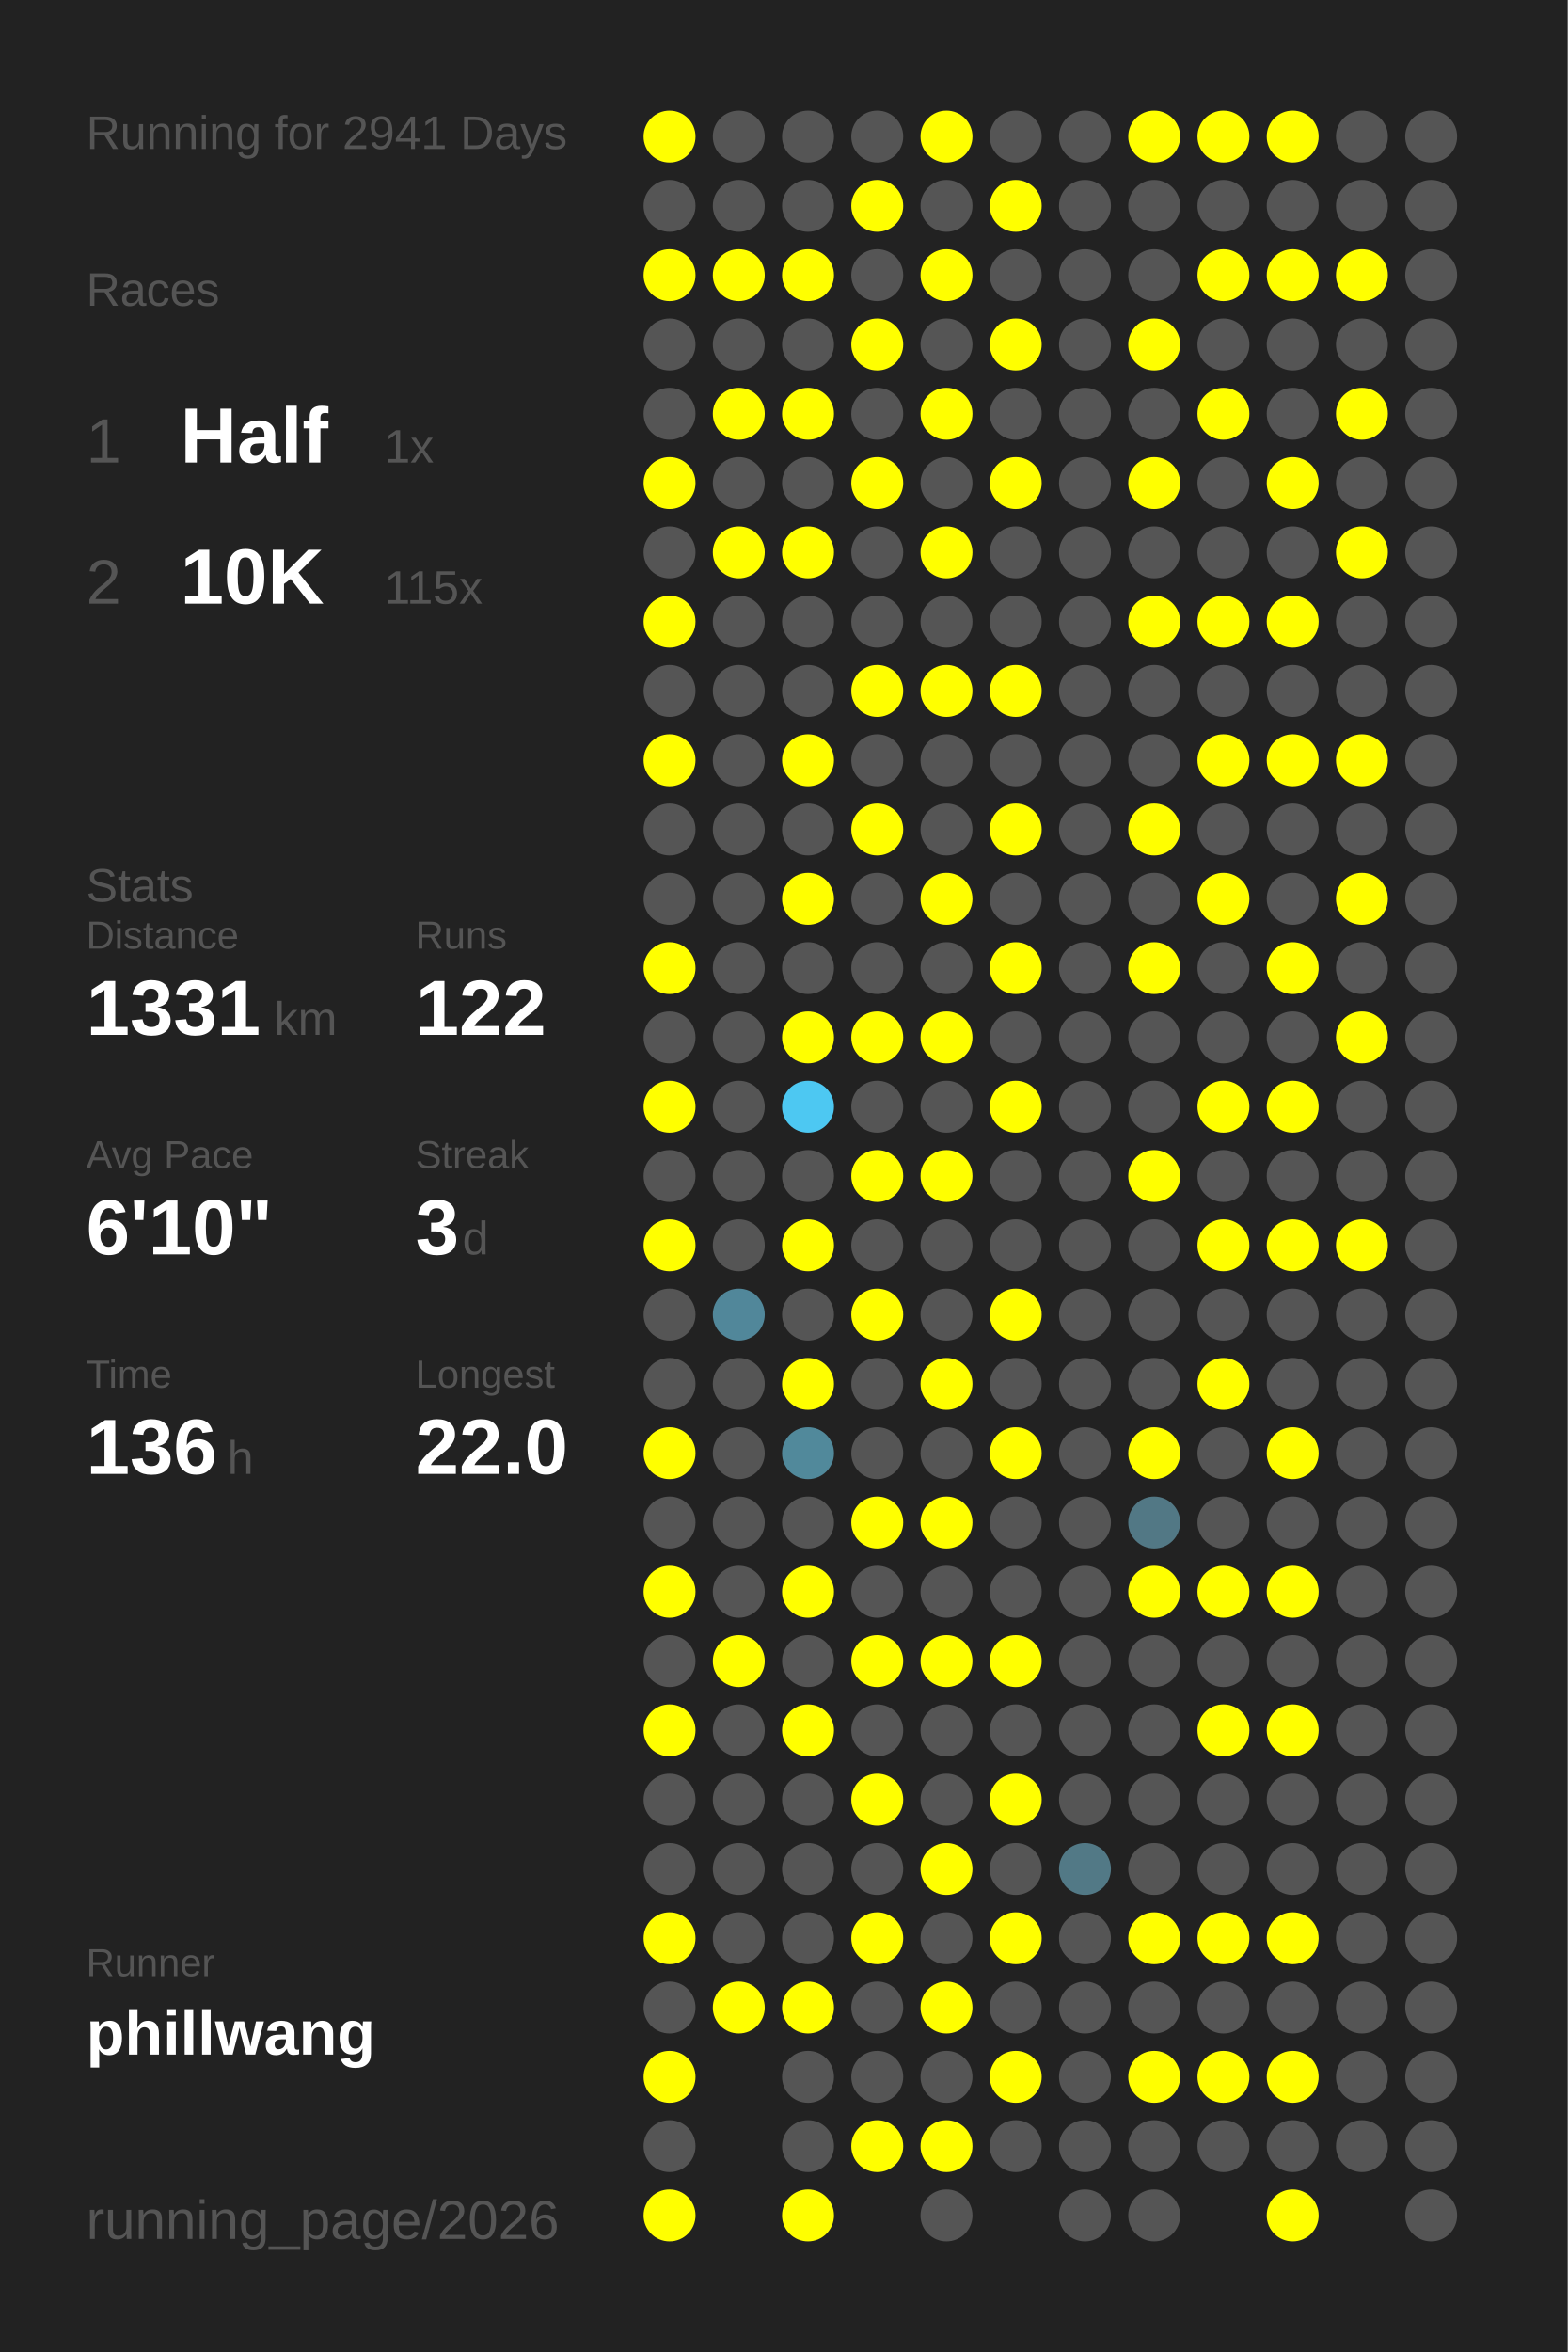
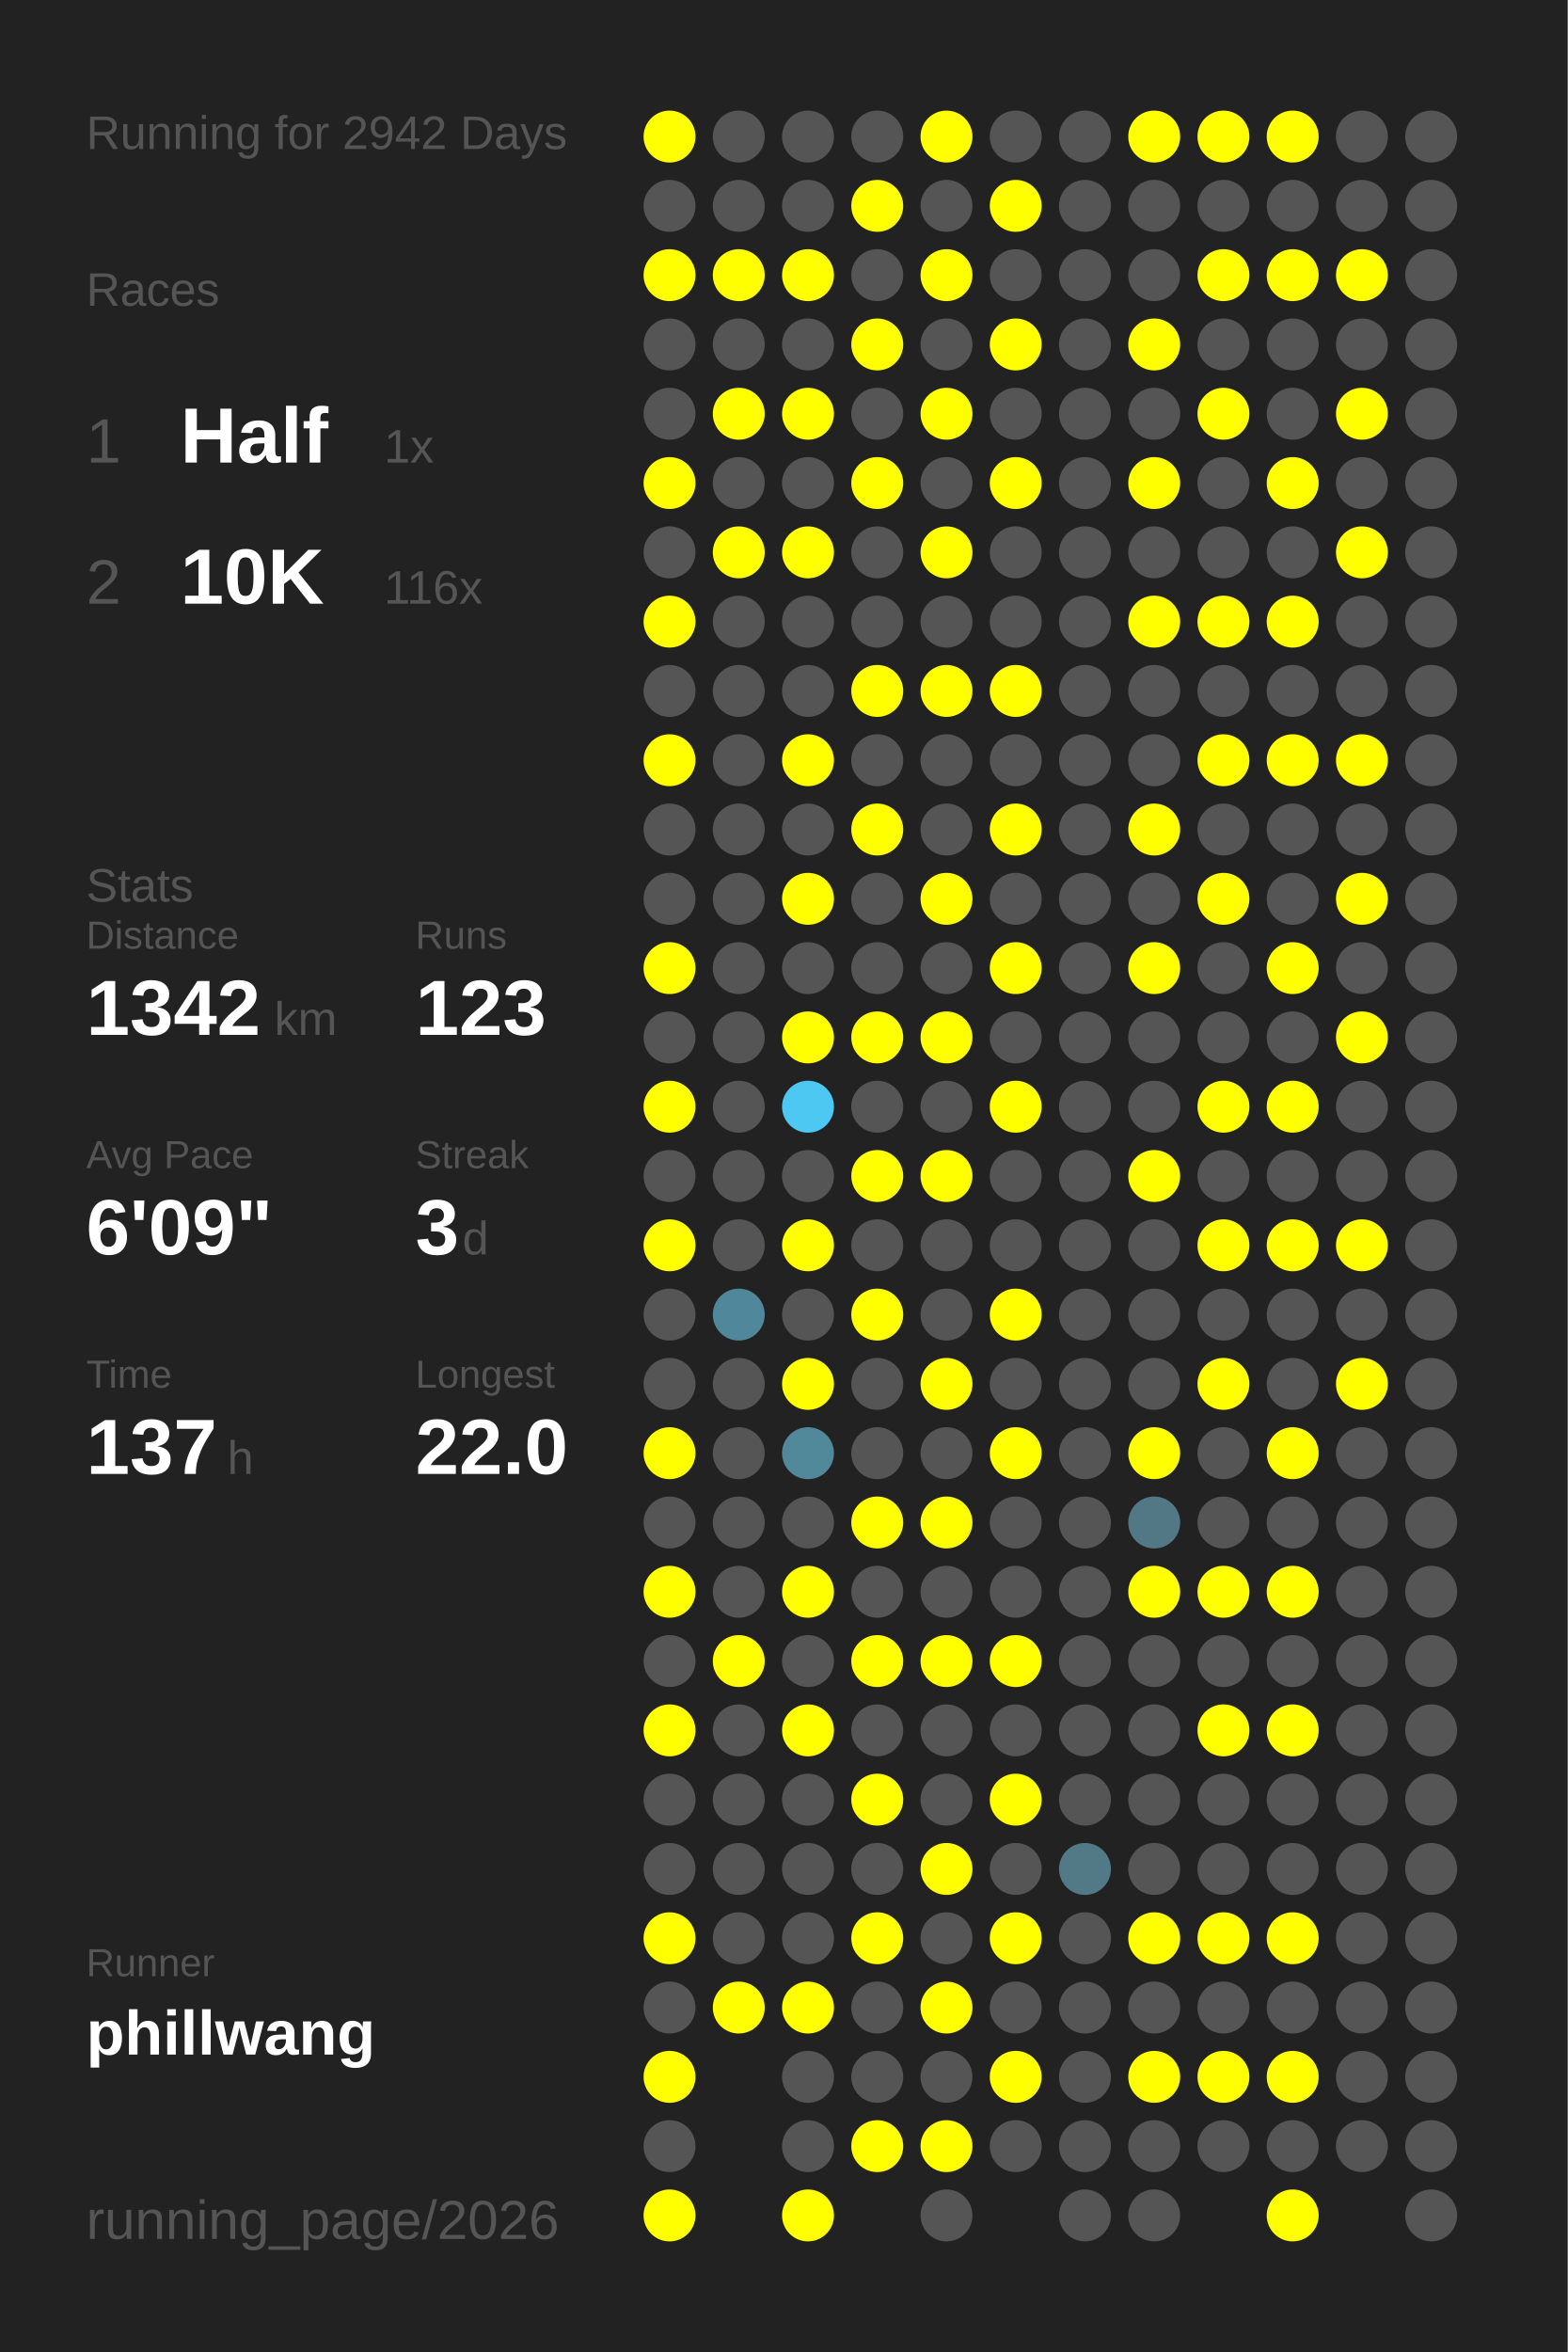
<svg xmlns="http://www.w3.org/2000/svg" baseProfile="full" height="300mm" version="1.1" viewBox="0,0,200,300" width="200mm">
  <defs />
  <rect fill="#222222" height="300" width="200" x="0" y="0" />
-   <text fill="#555555" style="font-size:6px; font-family:Arial;" x="11" y="19">Running for 2941 Days</text>
+   <text fill="#555555" style="font-size:6px; font-family:Arial;" x="11" y="19">Running for 2942 Days</text>
  <text fill="#555555" style="font-size:6px; font-family:Arial;" x="11" y="39">Races</text>
  <text fill="#555555" style="font-size:8px; font-family:Arial;" x="11" y="59">1</text>
  <text fill="#FFFFFF" style="font-size:10px; font-family:Arial; font-weight:bold;" x="23" y="59">Half</text>
  <text fill="#555555" style="font-size:6px; font-family:Arial;" x="49" y="59">1x</text>
  <text fill="#555555" style="font-size:8px; font-family:Arial;" x="11" y="77">2</text>
  <text fill="#FFFFFF" style="font-size:10px; font-family:Arial; font-weight:bold;" x="23" y="77">10K</text>
-   <text fill="#555555" style="font-size:6px; font-family:Arial;" x="49" y="77">115x</text>
+   <text fill="#555555" style="font-size:6px; font-family:Arial;" x="49" y="77">116x</text>
  <text fill="#555555" style="font-size:6px; font-family:Arial;" x="11" y="115">Stats</text>
  <text fill="#555555" style="font-size:5px; font-family:Arial;" x="11" y="121">Distance</text>
-   <text fill="#FFFFFF" style="font-size:10px; font-family:Arial; font-weight:bold;" x="11" y="132">1331</text>
+   <text fill="#FFFFFF" style="font-size:10px; font-family:Arial; font-weight:bold;" x="11" y="132">1342</text>
  <text fill="#555555" style="font-size:6px; font-family:Arial;" x="35" y="132">km</text>
  <text fill="#555555" style="font-size:5px; font-family:Arial;" x="53" y="121">Runs</text>
-   <text fill="#FFFFFF" style="font-size:10px; font-family:Arial; font-weight:bold;" x="53" y="132">122</text>
+   <text fill="#FFFFFF" style="font-size:10px; font-family:Arial; font-weight:bold;" x="53" y="132">123</text>
  <text fill="#555555" style="font-size:5px; font-family:Arial;" x="11" y="149">Avg Pace</text>
-   <text fill="#FFFFFF" style="font-size:10px; font-family:Arial; font-weight:bold;" x="11" y="160">6'10"</text>
+   <text fill="#FFFFFF" style="font-size:10px; font-family:Arial; font-weight:bold;" x="11" y="160">6'09"</text>
  <text fill="#555555" style="font-size:5px; font-family:Arial;" x="53" y="149">Streak</text>
  <text fill="#FFFFFF" style="font-size:10px; font-family:Arial; font-weight:bold;" x="53" y="160">3</text>
  <text fill="#555555" style="font-size:6px; font-family:Arial;" x="59" y="160">d</text>
  <text fill="#555555" style="font-size:5px; font-family:Arial;" x="11" y="177">Time</text>
-   <text fill="#FFFFFF" style="font-size:10px; font-family:Arial; font-weight:bold;" x="11" y="188">136</text>
+   <text fill="#FFFFFF" style="font-size:10px; font-family:Arial; font-weight:bold;" x="11" y="188">137</text>
  <text fill="#555555" style="font-size:6px; font-family:Arial;" x="29" y="188">h</text>
  <text fill="#555555" style="font-size:5px; font-family:Arial;" x="53" y="177">Longest</text>
  <text fill="#FFFFFF" style="font-size:10px; font-family:Arial; font-weight:bold;" x="53" y="188">22.0</text>
  <text fill="#555555" style="font-size:5px; font-family:Arial;" x="11" y="252.065">Runner</text>
  <text fill="#FFFFFF" style="font-size:8px; font-family:Arial; font-weight:bold;" x="11" y="262.065">phillwang</text>
  <text fill="#555555" style="font-size:7px; font-family:Arial;" x="11" y="285.581">running_page/2026</text>
  <circle cx="85.417" cy="17.419" fill="#FFFF00" r="3.312" />
  <circle cx="85.417" cy="26.258" fill="#555555" r="3.312" />
  <circle cx="85.417" cy="35.097" fill="#FFFF00" r="3.312" />
  <circle cx="85.417" cy="43.935" fill="#555555" r="3.312" />
  <circle cx="85.417" cy="52.774" fill="#555555" r="3.312" />
  <circle cx="85.417" cy="61.613" fill="#FFFF00" r="3.312" />
  <circle cx="85.417" cy="70.452" fill="#555555" r="3.312" />
  <circle cx="85.417" cy="79.29" fill="#FFFF00" r="3.312" />
  <circle cx="85.417" cy="88.129" fill="#555555" r="3.312" />
  <circle cx="85.417" cy="96.968" fill="#FFFF00" r="3.312" />
  <circle cx="85.417" cy="105.806" fill="#555555" r="3.312" />
  <circle cx="85.417" cy="114.645" fill="#555555" r="3.312" />
  <circle cx="85.417" cy="123.484" fill="#FFFF00" r="3.312" />
  <circle cx="85.417" cy="132.323" fill="#555555" r="3.312" />
  <circle cx="85.417" cy="141.161" fill="#FFFF00" r="3.312" />
  <circle cx="85.417" cy="150" fill="#555555" r="3.312" />
  <circle cx="85.417" cy="158.839" fill="#FFFF00" r="3.312" />
  <circle cx="85.417" cy="167.677" fill="#555555" r="3.312" />
  <circle cx="85.417" cy="176.516" fill="#555555" r="3.312" />
  <circle cx="85.417" cy="185.355" fill="#FFFF00" r="3.312" />
  <circle cx="85.417" cy="194.194" fill="#555555" r="3.312" />
  <circle cx="85.417" cy="203.032" fill="#FFFF00" r="3.312" />
  <circle cx="85.417" cy="211.871" fill="#555555" r="3.312" />
  <circle cx="85.417" cy="220.71" fill="#FFFF00" r="3.312" />
  <circle cx="85.417" cy="229.548" fill="#555555" r="3.312" />
  <circle cx="85.417" cy="238.387" fill="#555555" r="3.312" />
  <circle cx="85.417" cy="247.226" fill="#FFFF00" r="3.312" />
  <circle cx="85.417" cy="256.065" fill="#555555" r="3.312" />
  <circle cx="85.417" cy="264.903" fill="#FFFF00" r="3.312" />
  <circle cx="85.417" cy="273.742" fill="#555555" r="3.312" />
  <circle cx="85.417" cy="282.581" fill="#FFFF00" r="3.312" />
  <circle cx="94.25" cy="17.419" fill="#555555" r="3.312" />
  <circle cx="94.25" cy="26.258" fill="#555555" r="3.312" />
  <circle cx="94.25" cy="35.097" fill="#FFFF00" r="3.312" />
  <circle cx="94.25" cy="43.935" fill="#555555" r="3.312" />
  <circle cx="94.25" cy="52.774" fill="#FFFF00" r="3.312" />
  <circle cx="94.25" cy="61.613" fill="#555555" r="3.312" />
  <circle cx="94.25" cy="70.452" fill="#FFFF00" r="3.312" />
  <circle cx="94.25" cy="79.29" fill="#555555" r="3.312" />
  <circle cx="94.25" cy="88.129" fill="#555555" r="3.312" />
  <circle cx="94.25" cy="96.968" fill="#555555" r="3.312" />
  <circle cx="94.25" cy="105.806" fill="#555555" r="3.312" />
  <circle cx="94.25" cy="114.645" fill="#555555" r="3.312" />
  <circle cx="94.25" cy="123.484" fill="#555555" r="3.312" />
  <circle cx="94.25" cy="132.323" fill="#555555" r="3.312" />
  <circle cx="94.25" cy="141.161" fill="#555555" r="3.312" />
  <circle cx="94.25" cy="150" fill="#555555" r="3.312" />
  <circle cx="94.25" cy="158.839" fill="#555555" r="3.312" />
  <circle cx="94.25" cy="167.677" fill="#51879a" r="3.312" />
  <circle cx="94.25" cy="176.516" fill="#555555" r="3.312" />
  <circle cx="94.25" cy="185.355" fill="#555555" r="3.312" />
  <circle cx="94.25" cy="194.194" fill="#555555" r="3.312" />
  <circle cx="94.25" cy="203.032" fill="#555555" r="3.312" />
  <circle cx="94.25" cy="211.871" fill="#FFFF00" r="3.312" />
  <circle cx="94.25" cy="220.71" fill="#555555" r="3.312" />
  <circle cx="94.25" cy="229.548" fill="#555555" r="3.312" />
  <circle cx="94.25" cy="238.387" fill="#555555" r="3.312" />
  <circle cx="94.25" cy="247.226" fill="#555555" r="3.312" />
  <circle cx="94.25" cy="256.065" fill="#FFFF00" r="3.312" />
  <circle cx="103.083" cy="17.419" fill="#555555" r="3.312" />
  <circle cx="103.083" cy="26.258" fill="#555555" r="3.312" />
  <circle cx="103.083" cy="35.097" fill="#FFFF00" r="3.312" />
  <circle cx="103.083" cy="43.935" fill="#555555" r="3.312" />
  <circle cx="103.083" cy="52.774" fill="#FFFF00" r="3.312" />
  <circle cx="103.083" cy="61.613" fill="#555555" r="3.312" />
  <circle cx="103.083" cy="70.452" fill="#FFFF00" r="3.312" />
  <circle cx="103.083" cy="79.29" fill="#555555" r="3.312" />
  <circle cx="103.083" cy="88.129" fill="#555555" r="3.312" />
  <circle cx="103.083" cy="96.968" fill="#FFFF00" r="3.312" />
  <circle cx="103.083" cy="105.806" fill="#555555" r="3.312" />
  <circle cx="103.083" cy="114.645" fill="#FFFF00" r="3.312" />
  <circle cx="103.083" cy="123.484" fill="#555555" r="3.312" />
  <circle cx="103.083" cy="132.323" fill="#FFFF00" r="3.312" />
  <circle cx="103.083" cy="141.161" fill="#4dc8f2" r="3.312" />
  <circle cx="103.083" cy="150" fill="#555555" r="3.312" />
  <circle cx="103.083" cy="158.839" fill="#FFFF00" r="3.312" />
  <circle cx="103.083" cy="167.677" fill="#555555" r="3.312" />
  <circle cx="103.083" cy="176.516" fill="#FFFF00" r="3.312" />
  <circle cx="103.083" cy="185.355" fill="#51899b" r="3.312" />
  <circle cx="103.083" cy="194.194" fill="#555555" r="3.312" />
  <circle cx="103.083" cy="203.032" fill="#FFFF00" r="3.312" />
  <circle cx="103.083" cy="211.871" fill="#555555" r="3.312" />
  <circle cx="103.083" cy="220.71" fill="#FFFF00" r="3.312" />
  <circle cx="103.083" cy="229.548" fill="#555555" r="3.312" />
  <circle cx="103.083" cy="238.387" fill="#555555" r="3.312" />
  <circle cx="103.083" cy="247.226" fill="#555555" r="3.312" />
  <circle cx="103.083" cy="256.065" fill="#FFFF00" r="3.312" />
  <circle cx="103.083" cy="264.903" fill="#555555" r="3.312" />
  <circle cx="103.083" cy="273.742" fill="#555555" r="3.312" />
  <circle cx="103.083" cy="282.581" fill="#FFFF00" r="3.312" />
  <circle cx="111.917" cy="17.419" fill="#555555" r="3.312" />
  <circle cx="111.917" cy="26.258" fill="#FFFF00" r="3.312" />
  <circle cx="111.917" cy="35.097" fill="#555555" r="3.312" />
  <circle cx="111.917" cy="43.935" fill="#FFFF00" r="3.312" />
  <circle cx="111.917" cy="52.774" fill="#555555" r="3.312" />
  <circle cx="111.917" cy="61.613" fill="#FFFF00" r="3.312" />
  <circle cx="111.917" cy="70.452" fill="#555555" r="3.312" />
  <circle cx="111.917" cy="79.29" fill="#555555" r="3.312" />
  <circle cx="111.917" cy="88.129" fill="#FFFF00" r="3.312" />
  <circle cx="111.917" cy="96.968" fill="#555555" r="3.312" />
  <circle cx="111.917" cy="105.806" fill="#FFFF00" r="3.312" />
  <circle cx="111.917" cy="114.645" fill="#555555" r="3.312" />
  <circle cx="111.917" cy="123.484" fill="#555555" r="3.312" />
  <circle cx="111.917" cy="132.323" fill="#FFFF00" r="3.312" />
  <circle cx="111.917" cy="141.161" fill="#555555" r="3.312" />
  <circle cx="111.917" cy="150" fill="#FFFF00" r="3.312" />
  <circle cx="111.917" cy="158.839" fill="#555555" r="3.312" />
  <circle cx="111.917" cy="167.677" fill="#FFFF00" r="3.312" />
  <circle cx="111.917" cy="176.516" fill="#555555" r="3.312" />
  <circle cx="111.917" cy="185.355" fill="#555555" r="3.312" />
  <circle cx="111.917" cy="194.194" fill="#FFFF00" r="3.312" />
  <circle cx="111.917" cy="203.032" fill="#555555" r="3.312" />
  <circle cx="111.917" cy="211.871" fill="#FFFF00" r="3.312" />
  <circle cx="111.917" cy="220.71" fill="#555555" r="3.312" />
  <circle cx="111.917" cy="229.548" fill="#FFFF00" r="3.312" />
  <circle cx="111.917" cy="238.387" fill="#555555" r="3.312" />
  <circle cx="111.917" cy="247.226" fill="#FFFF00" r="3.312" />
  <circle cx="111.917" cy="256.065" fill="#555555" r="3.312" />
  <circle cx="111.917" cy="264.903" fill="#555555" r="3.312" />
  <circle cx="111.917" cy="273.742" fill="#FFFF00" r="3.312" />
  <circle cx="120.75" cy="17.419" fill="#FFFF00" r="3.312" />
  <circle cx="120.75" cy="26.258" fill="#555555" r="3.312" />
  <circle cx="120.75" cy="35.097" fill="#FFFF00" r="3.312" />
  <circle cx="120.75" cy="43.935" fill="#555555" r="3.312" />
  <circle cx="120.75" cy="52.774" fill="#FFFF00" r="3.312" />
  <circle cx="120.75" cy="61.613" fill="#555555" r="3.312" />
  <circle cx="120.75" cy="70.452" fill="#FFFF00" r="3.312" />
  <circle cx="120.75" cy="79.29" fill="#555555" r="3.312" />
  <circle cx="120.75" cy="88.129" fill="#FFFF00" r="3.312" />
  <circle cx="120.75" cy="96.968" fill="#555555" r="3.312" />
  <circle cx="120.75" cy="105.806" fill="#555555" r="3.312" />
  <circle cx="120.75" cy="114.645" fill="#FFFF00" r="3.312" />
  <circle cx="120.75" cy="123.484" fill="#555555" r="3.312" />
  <circle cx="120.75" cy="132.323" fill="#FFFF00" r="3.312" />
  <circle cx="120.75" cy="141.161" fill="#555555" r="3.312" />
  <circle cx="120.75" cy="150" fill="#FFFF00" r="3.312" />
  <circle cx="120.75" cy="158.839" fill="#555555" r="3.312" />
  <circle cx="120.75" cy="167.677" fill="#555555" r="3.312" />
  <circle cx="120.75" cy="176.516" fill="#FFFF00" r="3.312" />
  <circle cx="120.75" cy="185.355" fill="#555555" r="3.312" />
  <circle cx="120.75" cy="194.194" fill="#FFFF00" r="3.312" />
  <circle cx="120.75" cy="203.032" fill="#555555" r="3.312" />
  <circle cx="120.75" cy="211.871" fill="#FFFF00" r="3.312" />
  <circle cx="120.75" cy="220.71" fill="#555555" r="3.312" />
  <circle cx="120.75" cy="229.548" fill="#555555" r="3.312" />
  <circle cx="120.75" cy="238.387" fill="#FFFF00" r="3.312" />
  <circle cx="120.75" cy="247.226" fill="#555555" r="3.312" />
  <circle cx="120.75" cy="256.065" fill="#FFFF00" r="3.312" />
  <circle cx="120.75" cy="264.903" fill="#555555" r="3.312" />
  <circle cx="120.75" cy="273.742" fill="#FFFF00" r="3.312" />
  <circle cx="120.75" cy="282.581" fill="#555555" r="3.312" />
  <circle cx="129.583" cy="17.419" fill="#555555" r="3.312" />
  <circle cx="129.583" cy="26.258" fill="#FFFF00" r="3.312" />
  <circle cx="129.583" cy="35.097" fill="#555555" r="3.312" />
  <circle cx="129.583" cy="43.935" fill="#FFFF00" r="3.312" />
  <circle cx="129.583" cy="52.774" fill="#555555" r="3.312" />
  <circle cx="129.583" cy="61.613" fill="#FFFF00" r="3.312" />
  <circle cx="129.583" cy="70.452" fill="#555555" r="3.312" />
  <circle cx="129.583" cy="79.29" fill="#555555" r="3.312" />
  <circle cx="129.583" cy="88.129" fill="#FFFF00" r="3.312" />
  <circle cx="129.583" cy="96.968" fill="#555555" r="3.312" />
  <circle cx="129.583" cy="105.806" fill="#FFFF00" r="3.312" />
  <circle cx="129.583" cy="114.645" fill="#555555" r="3.312" />
  <circle cx="129.583" cy="123.484" fill="#FFFF00" r="3.312" />
  <circle cx="129.583" cy="132.323" fill="#555555" r="3.312" />
  <circle cx="129.583" cy="141.161" fill="#FFFF00" r="3.312" />
  <circle cx="129.583" cy="150" fill="#555555" r="3.312" />
  <circle cx="129.583" cy="158.839" fill="#555555" r="3.312" />
  <circle cx="129.583" cy="167.677" fill="#FFFF00" r="3.312" />
  <circle cx="129.583" cy="176.516" fill="#555555" r="3.312" />
  <circle cx="129.583" cy="185.355" fill="#FFFF00" r="3.312" />
  <circle cx="129.583" cy="194.194" fill="#555555" r="3.312" />
  <circle cx="129.583" cy="203.032" fill="#555555" r="3.312" />
  <circle cx="129.583" cy="211.871" fill="#FFFF00" r="3.312" />
  <circle cx="129.583" cy="220.71" fill="#555555" r="3.312" />
  <circle cx="129.583" cy="229.548" fill="#FFFF00" r="3.312" />
  <circle cx="129.583" cy="238.387" fill="#555555" r="3.312" />
  <circle cx="129.583" cy="247.226" fill="#FFFF00" r="3.312" />
  <circle cx="129.583" cy="256.065" fill="#555555" r="3.312" />
  <circle cx="129.583" cy="264.903" fill="#FFFF00" r="3.312" />
  <circle cx="129.583" cy="273.742" fill="#555555" r="3.312" />
  <circle cx="138.417" cy="17.419" fill="#555555" r="3.312" />
  <circle cx="138.417" cy="26.258" fill="#555555" r="3.312" />
  <circle cx="138.417" cy="35.097" fill="#555555" r="3.312" />
  <circle cx="138.417" cy="43.935" fill="#555555" r="3.312" />
  <circle cx="138.417" cy="52.774" fill="#555555" r="3.312" />
  <circle cx="138.417" cy="61.613" fill="#555555" r="3.312" />
  <circle cx="138.417" cy="70.452" fill="#555555" r="3.312" />
  <circle cx="138.417" cy="79.29" fill="#555555" r="3.312" />
  <circle cx="138.417" cy="88.129" fill="#555555" r="3.312" />
  <circle cx="138.417" cy="96.968" fill="#555555" r="3.312" />
  <circle cx="138.417" cy="105.806" fill="#555555" r="3.312" />
  <circle cx="138.417" cy="114.645" fill="#555555" r="3.312" />
  <circle cx="138.417" cy="123.484" fill="#555555" r="3.312" />
  <circle cx="138.417" cy="132.323" fill="#555555" r="3.312" />
  <circle cx="138.417" cy="141.161" fill="#555555" r="3.312" />
  <circle cx="138.417" cy="150" fill="#555555" r="3.312" />
  <circle cx="138.417" cy="158.839" fill="#555555" r="3.312" />
  <circle cx="138.417" cy="167.677" fill="#555555" r="3.312" />
  <circle cx="138.417" cy="176.516" fill="#555555" r="3.312" />
  <circle cx="138.417" cy="185.355" fill="#555555" r="3.312" />
  <circle cx="138.417" cy="194.194" fill="#555555" r="3.312" />
  <circle cx="138.417" cy="203.032" fill="#555555" r="3.312" />
  <circle cx="138.417" cy="211.871" fill="#555555" r="3.312" />
  <circle cx="138.417" cy="220.71" fill="#555555" r="3.312" />
  <circle cx="138.417" cy="229.548" fill="#555555" r="3.312" />
  <circle cx="138.417" cy="238.387" fill="#527986" r="3.312" />
  <circle cx="138.417" cy="247.226" fill="#555555" r="3.312" />
  <circle cx="138.417" cy="256.065" fill="#555555" r="3.312" />
  <circle cx="138.417" cy="264.903" fill="#555555" r="3.312" />
  <circle cx="138.417" cy="273.742" fill="#555555" r="3.312" />
  <circle cx="138.417" cy="282.581" fill="#555555" r="3.312" />
  <circle cx="147.25" cy="17.419" fill="#FFFF00" r="3.312" />
  <circle cx="147.25" cy="26.258" fill="#555555" r="3.312" />
  <circle cx="147.25" cy="35.097" fill="#555555" r="3.312" />
  <circle cx="147.25" cy="43.935" fill="#FFFF00" r="3.312" />
  <circle cx="147.25" cy="52.774" fill="#555555" r="3.312" />
  <circle cx="147.25" cy="61.613" fill="#FFFF00" r="3.312" />
  <circle cx="147.25" cy="70.452" fill="#555555" r="3.312" />
  <circle cx="147.25" cy="79.29" fill="#FFFF00" r="3.312" />
  <circle cx="147.25" cy="88.129" fill="#555555" r="3.312" />
  <circle cx="147.25" cy="96.968" fill="#555555" r="3.312" />
  <circle cx="147.25" cy="105.806" fill="#FFFF00" r="3.312" />
  <circle cx="147.25" cy="114.645" fill="#555555" r="3.312" />
  <circle cx="147.25" cy="123.484" fill="#FFFF00" r="3.312" />
  <circle cx="147.25" cy="132.323" fill="#555555" r="3.312" />
  <circle cx="147.25" cy="141.161" fill="#555555" r="3.312" />
  <circle cx="147.25" cy="150" fill="#FFFF00" r="3.312" />
  <circle cx="147.25" cy="158.839" fill="#555555" r="3.312" />
  <circle cx="147.25" cy="167.677" fill="#555555" r="3.312" />
  <circle cx="147.25" cy="176.516" fill="#555555" r="3.312" />
  <circle cx="147.25" cy="185.355" fill="#FFFF00" r="3.312" />
  <circle cx="147.25" cy="194.194" fill="#527885" r="3.312" />
  <circle cx="147.25" cy="203.032" fill="#FFFF00" r="3.312" />
  <circle cx="147.25" cy="211.871" fill="#555555" r="3.312" />
  <circle cx="147.25" cy="220.71" fill="#555555" r="3.312" />
  <circle cx="147.25" cy="229.548" fill="#555555" r="3.312" />
  <circle cx="147.25" cy="238.387" fill="#555555" r="3.312" />
  <circle cx="147.25" cy="247.226" fill="#FFFF00" r="3.312" />
  <circle cx="147.25" cy="256.065" fill="#555555" r="3.312" />
  <circle cx="147.25" cy="264.903" fill="#FFFF00" r="3.312" />
  <circle cx="147.25" cy="273.742" fill="#555555" r="3.312" />
  <circle cx="147.25" cy="282.581" fill="#555555" r="3.312" />
  <circle cx="156.083" cy="17.419" fill="#FFFF00" r="3.312" />
  <circle cx="156.083" cy="26.258" fill="#555555" r="3.312" />
  <circle cx="156.083" cy="35.097" fill="#FFFF00" r="3.312" />
  <circle cx="156.083" cy="43.935" fill="#555555" r="3.312" />
  <circle cx="156.083" cy="52.774" fill="#FFFF00" r="3.312" />
  <circle cx="156.083" cy="61.613" fill="#555555" r="3.312" />
  <circle cx="156.083" cy="70.452" fill="#555555" r="3.312" />
  <circle cx="156.083" cy="79.29" fill="#FFFF00" r="3.312" />
  <circle cx="156.083" cy="88.129" fill="#555555" r="3.312" />
  <circle cx="156.083" cy="96.968" fill="#FFFF00" r="3.312" />
  <circle cx="156.083" cy="105.806" fill="#555555" r="3.312" />
  <circle cx="156.083" cy="114.645" fill="#FFFF00" r="3.312" />
  <circle cx="156.083" cy="123.484" fill="#555555" r="3.312" />
  <circle cx="156.083" cy="132.323" fill="#555555" r="3.312" />
  <circle cx="156.083" cy="141.161" fill="#FFFF00" r="3.312" />
  <circle cx="156.083" cy="150" fill="#555555" r="3.312" />
  <circle cx="156.083" cy="158.839" fill="#FFFF00" r="3.312" />
  <circle cx="156.083" cy="167.677" fill="#555555" r="3.312" />
  <circle cx="156.083" cy="176.516" fill="#FFFF00" r="3.312" />
  <circle cx="156.083" cy="185.355" fill="#555555" r="3.312" />
  <circle cx="156.083" cy="194.194" fill="#555555" r="3.312" />
  <circle cx="156.083" cy="203.032" fill="#FFFF00" r="3.312" />
  <circle cx="156.083" cy="211.871" fill="#555555" r="3.312" />
  <circle cx="156.083" cy="220.71" fill="#FFFF00" r="3.312" />
  <circle cx="156.083" cy="229.548" fill="#555555" r="3.312" />
  <circle cx="156.083" cy="238.387" fill="#555555" r="3.312" />
  <circle cx="156.083" cy="247.226" fill="#FFFF00" r="3.312" />
  <circle cx="156.083" cy="256.065" fill="#555555" r="3.312" />
  <circle cx="156.083" cy="264.903" fill="#FFFF00" r="3.312" />
  <circle cx="156.083" cy="273.742" fill="#555555" r="3.312" />
  <circle cx="164.917" cy="17.419" fill="#FFFF00" r="3.312" />
  <circle cx="164.917" cy="26.258" fill="#555555" r="3.312" />
  <circle cx="164.917" cy="35.097" fill="#FFFF00" r="3.312" />
  <circle cx="164.917" cy="43.935" fill="#555555" r="3.312" />
  <circle cx="164.917" cy="52.774" fill="#555555" r="3.312" />
  <circle cx="164.917" cy="61.613" fill="#FFFF00" r="3.312" />
  <circle cx="164.917" cy="70.452" fill="#555555" r="3.312" />
  <circle cx="164.917" cy="79.29" fill="#FFFF00" r="3.312" />
  <circle cx="164.917" cy="88.129" fill="#555555" r="3.312" />
  <circle cx="164.917" cy="96.968" fill="#FFFF00" r="3.312" />
  <circle cx="164.917" cy="105.806" fill="#555555" r="3.312" />
  <circle cx="164.917" cy="114.645" fill="#555555" r="3.312" />
  <circle cx="164.917" cy="123.484" fill="#FFFF00" r="3.312" />
  <circle cx="164.917" cy="132.323" fill="#555555" r="3.312" />
  <circle cx="164.917" cy="141.161" fill="#FFFF00" r="3.312" />
  <circle cx="164.917" cy="150" fill="#555555" r="3.312" />
  <circle cx="164.917" cy="158.839" fill="#FFFF00" r="3.312" />
  <circle cx="164.917" cy="167.677" fill="#555555" r="3.312" />
  <circle cx="164.917" cy="176.516" fill="#555555" r="3.312" />
  <circle cx="164.917" cy="185.355" fill="#FFFF00" r="3.312" />
  <circle cx="164.917" cy="194.194" fill="#555555" r="3.312" />
  <circle cx="164.917" cy="203.032" fill="#FFFF00" r="3.312" />
  <circle cx="164.917" cy="211.871" fill="#555555" r="3.312" />
  <circle cx="164.917" cy="220.71" fill="#FFFF00" r="3.312" />
  <circle cx="164.917" cy="229.548" fill="#555555" r="3.312" />
  <circle cx="164.917" cy="238.387" fill="#555555" r="3.312" />
  <circle cx="164.917" cy="247.226" fill="#FFFF00" r="3.312" />
  <circle cx="164.917" cy="256.065" fill="#555555" r="3.312" />
  <circle cx="164.917" cy="264.903" fill="#FFFF00" r="3.312" />
  <circle cx="164.917" cy="273.742" fill="#555555" r="3.312" />
  <circle cx="164.917" cy="282.581" fill="#FFFF00" r="3.312" />
  <circle cx="173.75" cy="17.419" fill="#555555" r="3.312" />
  <circle cx="173.75" cy="26.258" fill="#555555" r="3.312" />
  <circle cx="173.75" cy="35.097" fill="#FFFF00" r="3.312" />
  <circle cx="173.75" cy="43.935" fill="#555555" r="3.312" />
  <circle cx="173.75" cy="52.774" fill="#FFFF00" r="3.312" />
  <circle cx="173.75" cy="61.613" fill="#555555" r="3.312" />
  <circle cx="173.75" cy="70.452" fill="#FFFF00" r="3.312" />
  <circle cx="173.75" cy="79.29" fill="#555555" r="3.312" />
  <circle cx="173.75" cy="88.129" fill="#555555" r="3.312" />
  <circle cx="173.75" cy="96.968" fill="#FFFF00" r="3.312" />
  <circle cx="173.75" cy="105.806" fill="#555555" r="3.312" />
  <circle cx="173.75" cy="114.645" fill="#FFFF00" r="3.312" />
  <circle cx="173.75" cy="123.484" fill="#555555" r="3.312" />
  <circle cx="173.75" cy="132.323" fill="#FFFF00" r="3.312" />
  <circle cx="173.75" cy="141.161" fill="#555555" r="3.312" />
  <circle cx="173.75" cy="150" fill="#555555" r="3.312" />
  <circle cx="173.75" cy="158.839" fill="#FFFF00" r="3.312" />
  <circle cx="173.75" cy="167.677" fill="#555555" r="3.312" />
-   <circle cx="173.75" cy="176.516" fill="#555555" r="3.312" />
+   <circle cx="173.75" cy="176.516" fill="#FFFF00" r="3.312" />
  <circle cx="173.75" cy="185.355" fill="#555555" r="3.312" />
  <circle cx="173.75" cy="194.194" fill="#555555" r="3.312" />
  <circle cx="173.75" cy="203.032" fill="#555555" r="3.312" />
  <circle cx="173.75" cy="211.871" fill="#555555" r="3.312" />
  <circle cx="173.75" cy="220.71" fill="#555555" r="3.312" />
  <circle cx="173.75" cy="229.548" fill="#555555" r="3.312" />
  <circle cx="173.75" cy="238.387" fill="#555555" r="3.312" />
  <circle cx="173.75" cy="247.226" fill="#555555" r="3.312" />
  <circle cx="173.75" cy="256.065" fill="#555555" r="3.312" />
  <circle cx="173.75" cy="264.903" fill="#555555" r="3.312" />
  <circle cx="173.75" cy="273.742" fill="#555555" r="3.312" />
  <circle cx="182.583" cy="17.419" fill="#555555" r="3.312" />
  <circle cx="182.583" cy="26.258" fill="#555555" r="3.312" />
  <circle cx="182.583" cy="35.097" fill="#555555" r="3.312" />
  <circle cx="182.583" cy="43.935" fill="#555555" r="3.312" />
  <circle cx="182.583" cy="52.774" fill="#555555" r="3.312" />
  <circle cx="182.583" cy="61.613" fill="#555555" r="3.312" />
  <circle cx="182.583" cy="70.452" fill="#555555" r="3.312" />
  <circle cx="182.583" cy="79.29" fill="#555555" r="3.312" />
  <circle cx="182.583" cy="88.129" fill="#555555" r="3.312" />
  <circle cx="182.583" cy="96.968" fill="#555555" r="3.312" />
  <circle cx="182.583" cy="105.806" fill="#555555" r="3.312" />
  <circle cx="182.583" cy="114.645" fill="#555555" r="3.312" />
  <circle cx="182.583" cy="123.484" fill="#555555" r="3.312" />
  <circle cx="182.583" cy="132.323" fill="#555555" r="3.312" />
  <circle cx="182.583" cy="141.161" fill="#555555" r="3.312" />
  <circle cx="182.583" cy="150" fill="#555555" r="3.312" />
  <circle cx="182.583" cy="158.839" fill="#555555" r="3.312" />
  <circle cx="182.583" cy="167.677" fill="#555555" r="3.312" />
  <circle cx="182.583" cy="176.516" fill="#555555" r="3.312" />
  <circle cx="182.583" cy="185.355" fill="#555555" r="3.312" />
  <circle cx="182.583" cy="194.194" fill="#555555" r="3.312" />
  <circle cx="182.583" cy="203.032" fill="#555555" r="3.312" />
  <circle cx="182.583" cy="211.871" fill="#555555" r="3.312" />
  <circle cx="182.583" cy="220.71" fill="#555555" r="3.312" />
  <circle cx="182.583" cy="229.548" fill="#555555" r="3.312" />
  <circle cx="182.583" cy="238.387" fill="#555555" r="3.312" />
  <circle cx="182.583" cy="247.226" fill="#555555" r="3.312" />
  <circle cx="182.583" cy="256.065" fill="#555555" r="3.312" />
  <circle cx="182.583" cy="264.903" fill="#555555" r="3.312" />
  <circle cx="182.583" cy="273.742" fill="#555555" r="3.312" />
  <circle cx="182.583" cy="282.581" fill="#555555" r="3.312" />
</svg>
